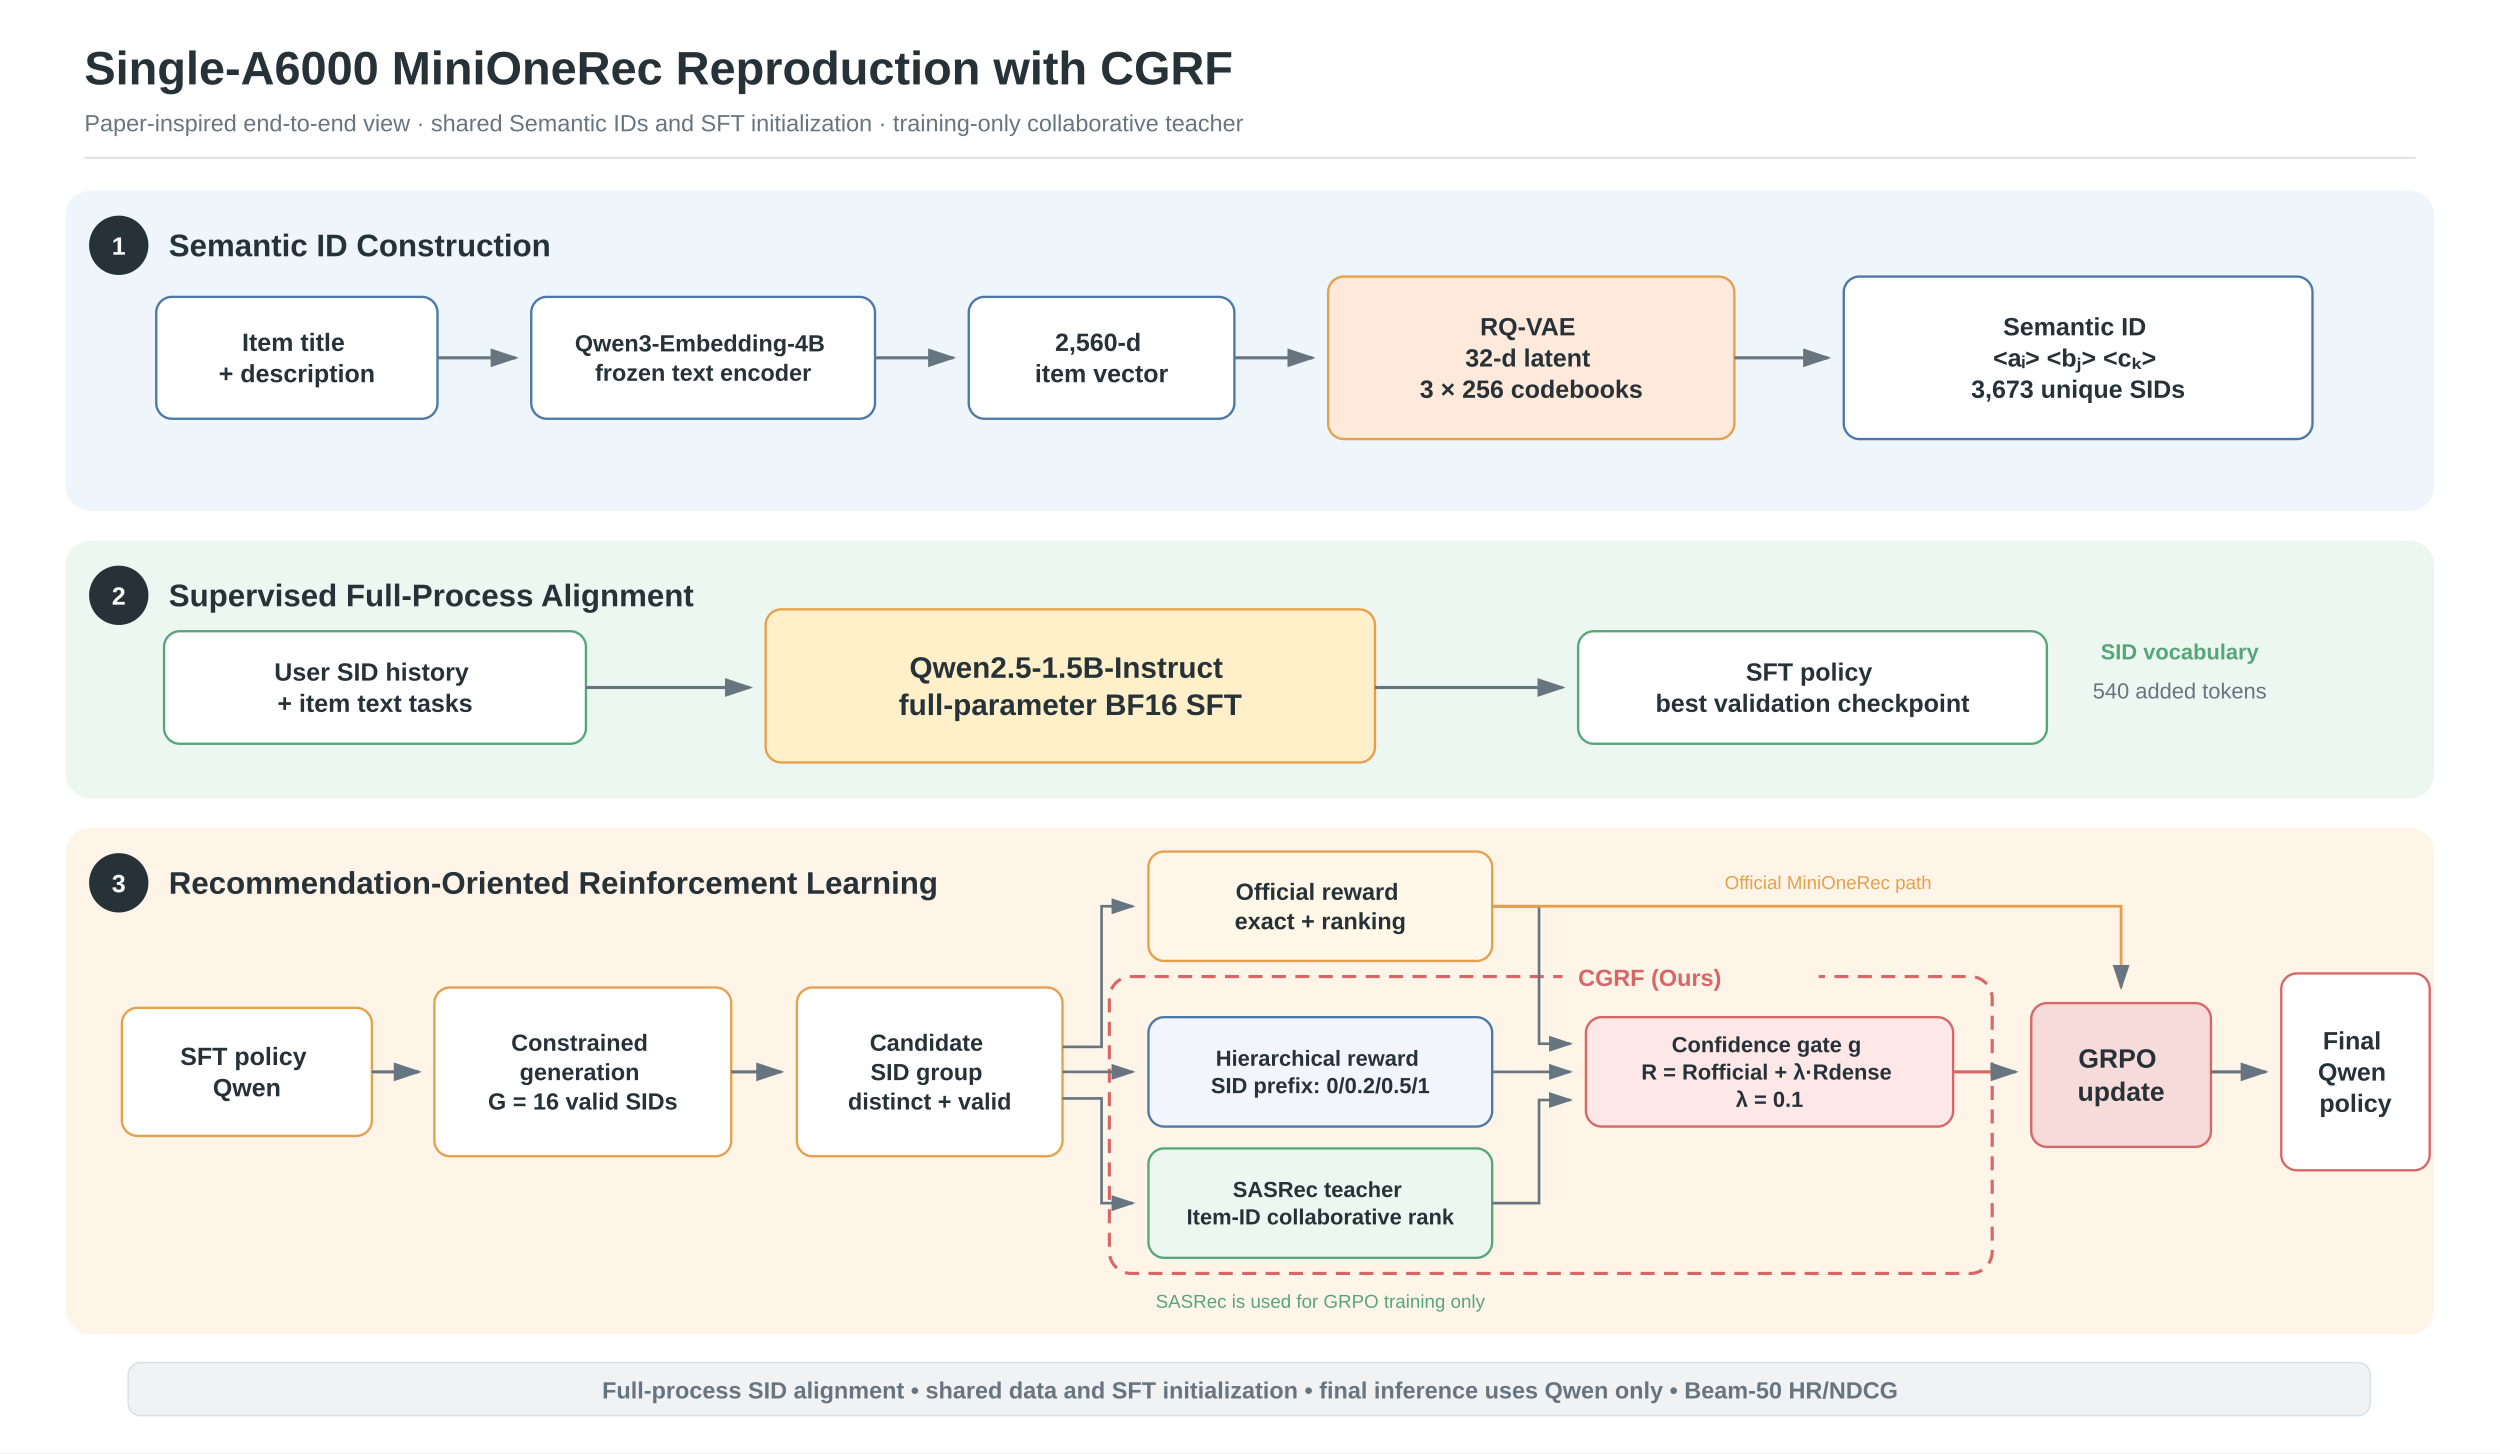
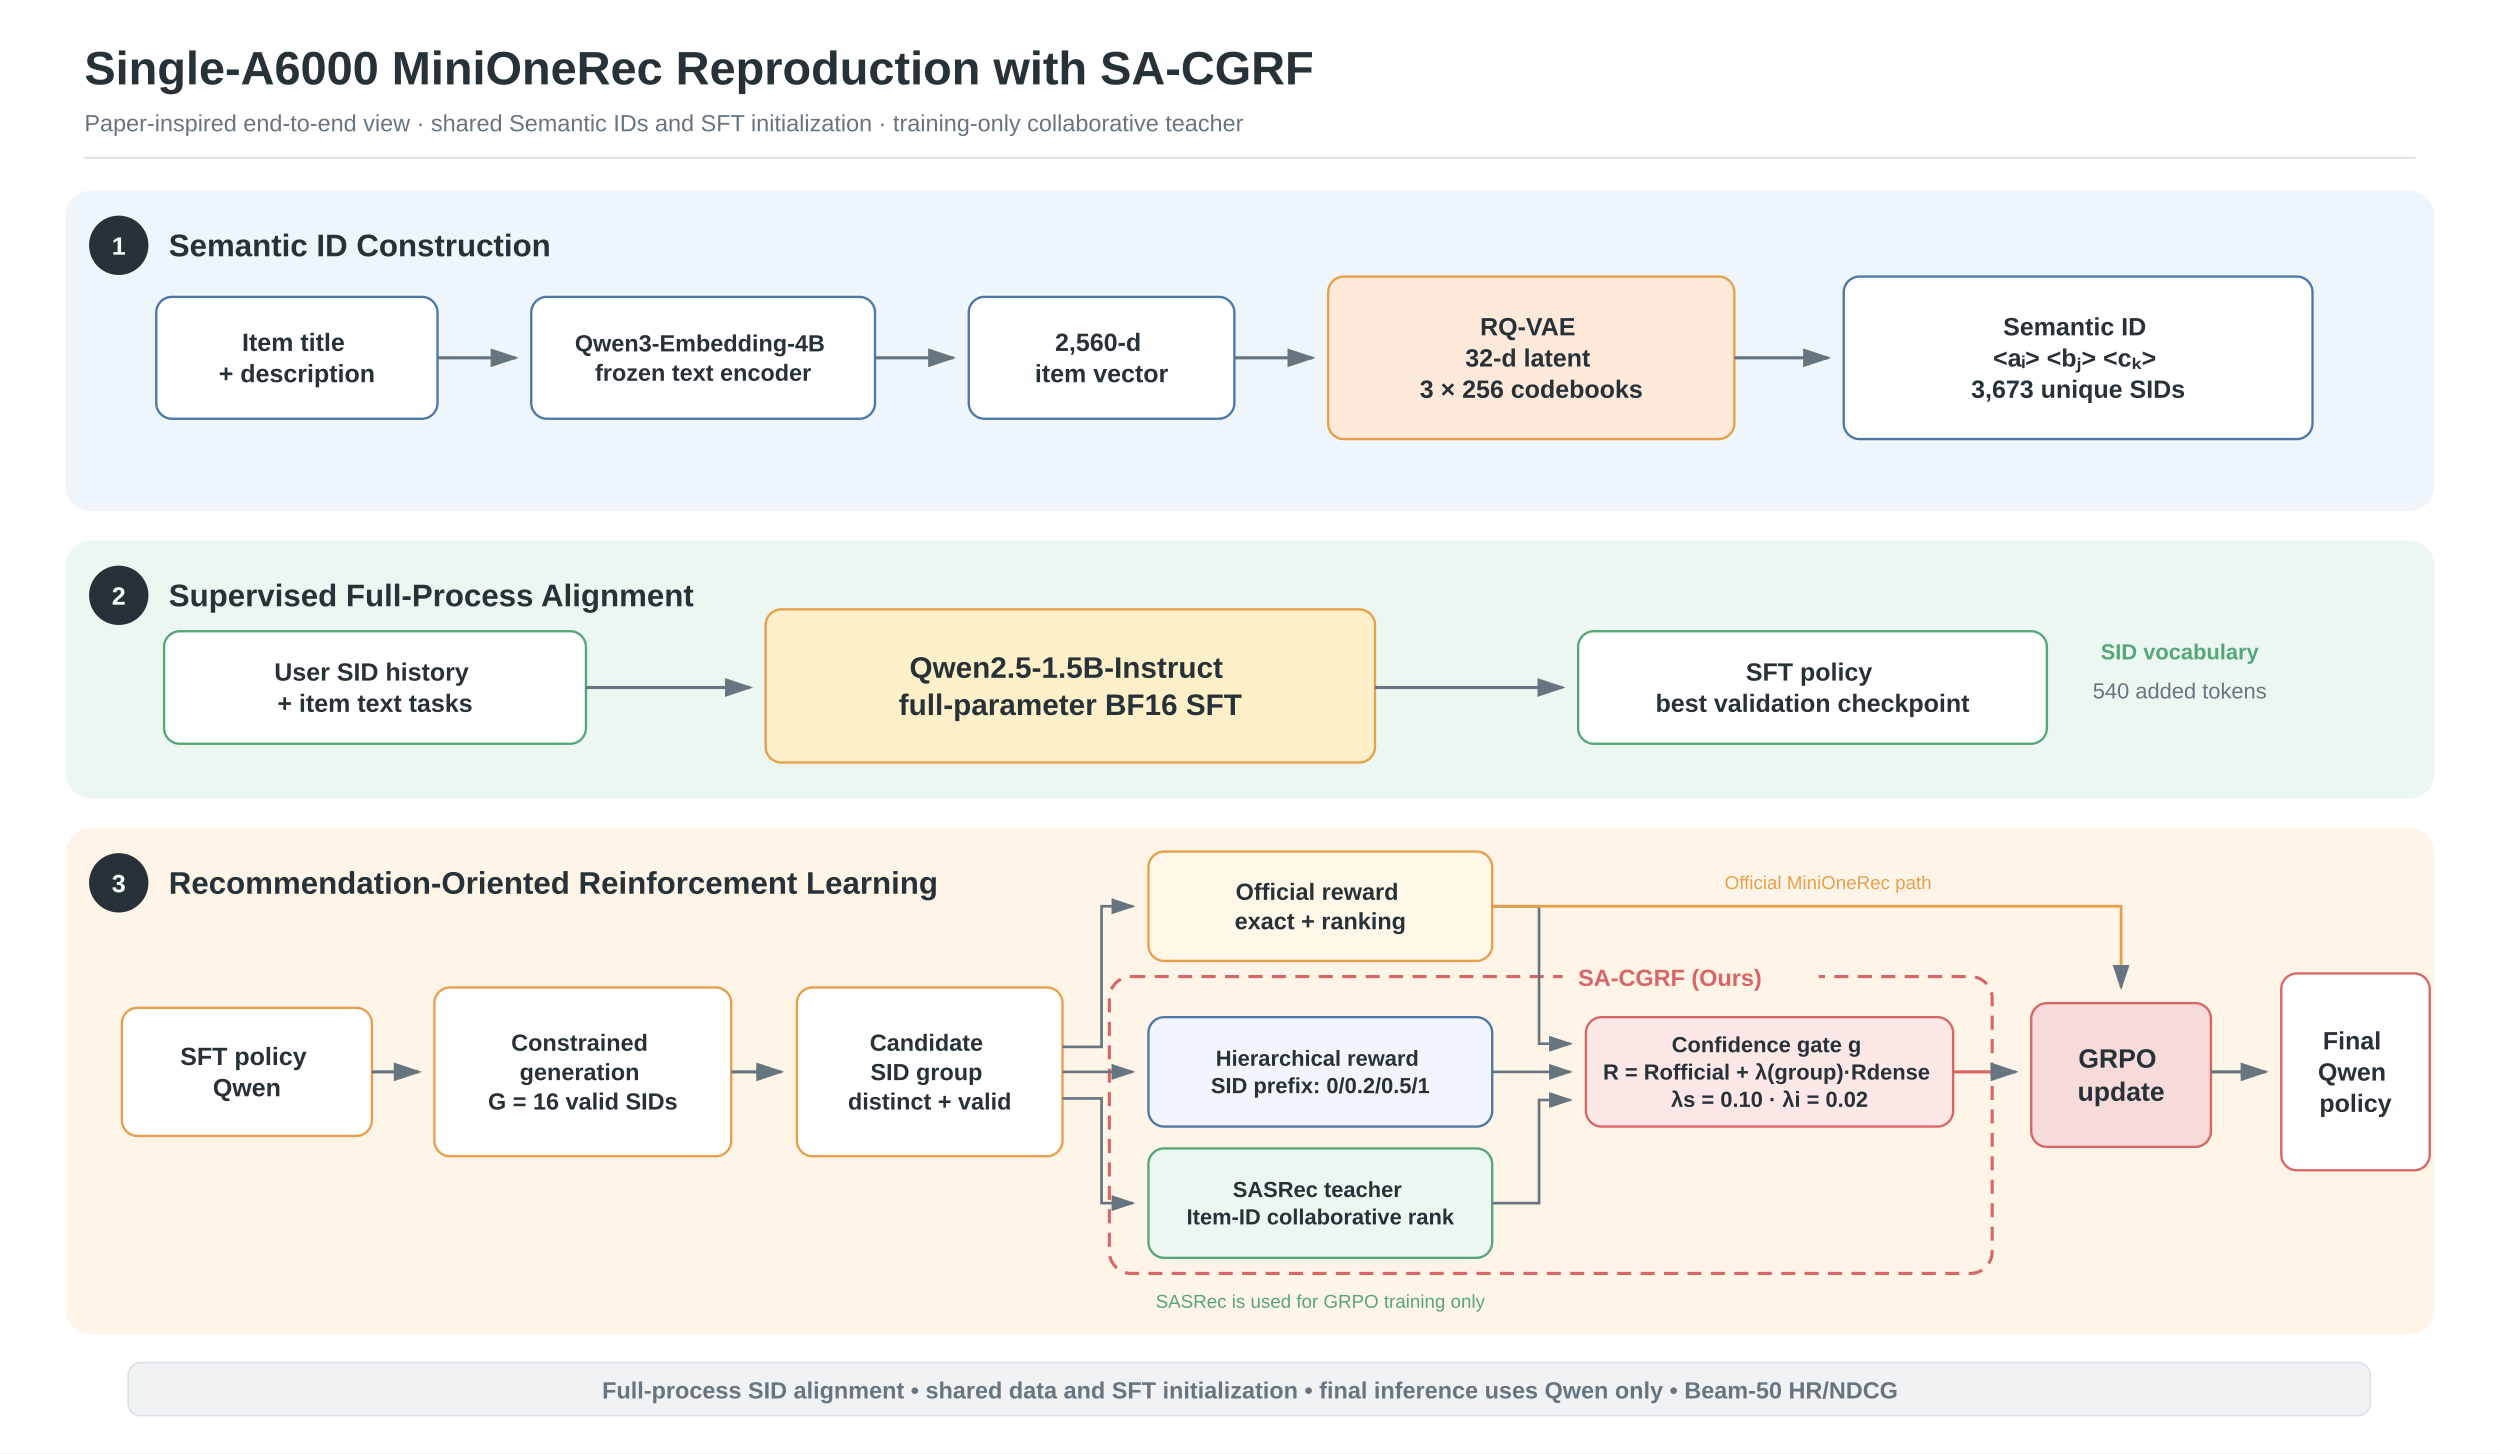
<svg xmlns="http://www.w3.org/2000/svg" width="1600" height="930" viewBox="0 0 1600 930" role="img">
  <defs>
    <marker id="arrow" markerWidth="10" markerHeight="10" refX="8" refY="3" orient="auto" markerUnits="strokeWidth">
      <path d="M0,0 L0,6 L9,3 z" fill="#66757F" />
    </marker>
    <filter id="soft-shadow" x="-10%" y="-10%" width="120%" height="130%">
      <feDropShadow dx="0" dy="2" stdDeviation="2" flood-opacity="0.12" />
    </filter>
  </defs>
  <rect width="100%" height="100%" fill="#FFFFFF" />
-   <text x="54.0" y="54.0" font-family="Arial, Helvetica, sans-serif" font-size="30" font-weight="700" fill="#263238" text-anchor="start">Single-A6000 MiniOneRec Reproduction with CGRF</text>
+   <text x="54.0" y="54.0" font-family="Arial, Helvetica, sans-serif" font-size="30" font-weight="700" fill="#263238" text-anchor="start">Single-A6000 MiniOneRec Reproduction with SA-CGRF</text>
  <text x="54.0" y="84.0" font-family="Arial, Helvetica, sans-serif" font-size="15" font-weight="400" fill="#66757F" text-anchor="start">Paper-inspired end-to-end view · shared Semantic IDs and SFT initialization · training-only collaborative teacher</text>
  <line x1="54.0" y1="101.0" x2="1546.0" y2="101.0" stroke="#D9E1E6" stroke-width="1.2" />
  <rect x="42.0" y="122.0" width="1516.0" height="205.0" rx="16.0" fill="#EEF5FB" stroke="none" stroke-width="1.0" />
  <circle cx="76.0" cy="157.0" r="19.0" fill="#263238" stroke="none" stroke-width="1.0" />
  <text x="76.0" y="163.0" font-family="Arial, Helvetica, sans-serif" font-size="16" font-weight="700" fill="#FFFFFF" text-anchor="middle">1</text>
  <text x="108.0" y="164.0" font-family="Arial, Helvetica, sans-serif" font-size="20" font-weight="700" fill="#263238" text-anchor="start">Semantic ID Construction</text>
  <rect x="100.0" y="190.0" width="180.0" height="78.0" rx="10.0" fill="#FFFFFF" stroke="#4C78A8" stroke-width="1.5" />
  <text x="190.0" y="224.6" font-family="Arial, Helvetica, sans-serif" font-size="16" font-weight="700" fill="#263238" text-anchor="middle">
    <tspan x="190.0" dy="0.0">Item title</tspan>
    <tspan x="190.0" dy="20.0">+ description</tspan>
  </text>
  <rect x="340.0" y="190.0" width="220.0" height="78.0" rx="10.0" fill="#FFFFFF" stroke="#4C78A8" stroke-width="1.5" />
  <text x="450.0" y="224.9" font-family="Arial, Helvetica, sans-serif" font-size="15" font-weight="700" fill="#263238" text-anchor="middle">
    <tspan x="450.0" dy="0.0">Qwen3-Embedding-4B</tspan>
    <tspan x="450.0" dy="18.8">frozen text encoder</tspan>
  </text>
  <rect x="620.0" y="190.0" width="170.0" height="78.0" rx="10.0" fill="#FFFFFF" stroke="#4C78A8" stroke-width="1.5" />
  <text x="705.0" y="224.6" font-family="Arial, Helvetica, sans-serif" font-size="16" font-weight="700" fill="#263238" text-anchor="middle">
    <tspan x="705.0" dy="0.0">2,560-d</tspan>
    <tspan x="705.0" dy="20.0">item vector</tspan>
  </text>
  <rect x="850.0" y="177.0" width="260.0" height="104.0" rx="10.0" fill="#FFE9DA" stroke="#E6A04B" stroke-width="1.5" />
  <text x="980.0" y="214.6" font-family="Arial, Helvetica, sans-serif" font-size="16" font-weight="700" fill="#263238" text-anchor="middle">
    <tspan x="980.0" dy="0.0">RQ-VAE</tspan>
    <tspan x="980.0" dy="20.0">32-d latent</tspan>
    <tspan x="980.0" dy="20.0">3 × 256 codebooks</tspan>
  </text>
  <rect x="1180.0" y="177.0" width="300.0" height="104.0" rx="10.0" fill="#FFFFFF" stroke="#4C78A8" stroke-width="1.5" />
  <text x="1330.0" y="214.6" font-family="Arial, Helvetica, sans-serif" font-size="16" font-weight="700" fill="#263238" text-anchor="middle">
    <tspan x="1330.0" dy="0.0">Semantic ID</tspan>
    <tspan x="1330.0" dy="20.0">&lt;aᵢ&gt; &lt;bⱼ&gt; &lt;cₖ&gt;</tspan>
    <tspan x="1330.0" dy="20.0">3,673 unique SIDs</tspan>
  </text>
  <line x1="280.0" y1="229.0" x2="330.0" y2="229.0" stroke="#66757F" stroke-width="2.0" marker-end="url(#arrow)" />
  <line x1="560.0" y1="229.0" x2="610.0" y2="229.0" stroke="#66757F" stroke-width="2.0" marker-end="url(#arrow)" />
  <line x1="790.0" y1="229.0" x2="840.0" y2="229.0" stroke="#66757F" stroke-width="2.0" marker-end="url(#arrow)" />
  <line x1="1110.0" y1="229.0" x2="1170.0" y2="229.0" stroke="#66757F" stroke-width="2.0" marker-end="url(#arrow)" />
  <rect x="42.0" y="346.0" width="1516.0" height="165.0" rx="16.0" fill="#EDF7F1" stroke="none" stroke-width="1.0" />
  <circle cx="76.0" cy="381.0" r="19.0" fill="#263238" stroke="none" stroke-width="1.0" />
  <text x="76.0" y="387.0" font-family="Arial, Helvetica, sans-serif" font-size="16" font-weight="700" fill="#FFFFFF" text-anchor="middle">2</text>
  <text x="108.0" y="388.0" font-family="Arial, Helvetica, sans-serif" font-size="20" font-weight="700" fill="#263238" text-anchor="start">Supervised Full-Process Alignment</text>
  <rect x="105.0" y="404.0" width="270.0" height="72.0" rx="10.0" fill="#FFFFFF" stroke="#55A678" stroke-width="1.5" />
  <text x="240.0" y="435.6" font-family="Arial, Helvetica, sans-serif" font-size="16" font-weight="700" fill="#263238" text-anchor="middle">
    <tspan x="240.0" dy="0.0">User SID history</tspan>
    <tspan x="240.0" dy="20.0">+ item text tasks</tspan>
  </text>
  <rect x="490.0" y="390.0" width="390.0" height="98.0" rx="10.0" fill="#FFF0C9" stroke="#E6A04B" stroke-width="1.5" />
  <text x="685.0" y="433.8" font-family="Arial, Helvetica, sans-serif" font-size="19" font-weight="700" fill="#263238" text-anchor="middle">
    <tspan x="685.0" dy="0.0">Qwen2.5-1.5B-Instruct</tspan>
    <tspan x="685.0" dy="23.8">full-parameter BF16 SFT</tspan>
  </text>
  <rect x="1010.0" y="404.0" width="300.0" height="72.0" rx="10.0" fill="#FFFFFF" stroke="#55A678" stroke-width="1.5" />
  <text x="1160.0" y="435.6" font-family="Arial, Helvetica, sans-serif" font-size="16" font-weight="700" fill="#263238" text-anchor="middle">
    <tspan x="1160.0" dy="0.0">SFT policy</tspan>
    <tspan x="1160.0" dy="20.0">best validation checkpoint</tspan>
  </text>
  <line x1="375.0" y1="440.0" x2="480.0" y2="440.0" stroke="#66757F" stroke-width="2.0" marker-end="url(#arrow)" />
  <line x1="880.0" y1="440.0" x2="1000.0" y2="440.0" stroke="#66757F" stroke-width="2.0" marker-end="url(#arrow)" />
  <text x="1395.0" y="422.0" font-family="Arial, Helvetica, sans-serif" font-size="14" font-weight="700" fill="#55A678" text-anchor="middle">SID vocabulary</text>
  <text x="1395.0" y="447.0" font-family="Arial, Helvetica, sans-serif" font-size="14" font-weight="400" fill="#66757F" text-anchor="middle">540 added tokens</text>
  <rect x="42.0" y="530.0" width="1516.0" height="324.0" rx="16.0" fill="#FFF4E8" stroke="none" stroke-width="1.0" />
  <circle cx="76.0" cy="565.0" r="19.0" fill="#263238" stroke="none" stroke-width="1.0" />
  <text x="76.0" y="571.0" font-family="Arial, Helvetica, sans-serif" font-size="16" font-weight="700" fill="#FFFFFF" text-anchor="middle">3</text>
  <text x="108.0" y="572.0" font-family="Arial, Helvetica, sans-serif" font-size="20" font-weight="700" fill="#263238" text-anchor="start">Recommendation-Oriented Reinforcement Learning</text>
  <rect x="78.0" y="645.0" width="160.0" height="82.0" rx="10.0" fill="#FFFFFF" stroke="#E6A04B" stroke-width="1.5" />
  <text x="158.0" y="681.6" font-family="Arial, Helvetica, sans-serif" font-size="16" font-weight="700" fill="#263238" text-anchor="middle">
    <tspan x="158.0" dy="0.0">SFT policy</tspan>
    <tspan x="158.0" dy="20.0">Qwen</tspan>
  </text>
  <rect x="278.0" y="632.0" width="190.0" height="108.0" rx="10.0" fill="#FFFFFF" stroke="#E6A04B" stroke-width="1.5" />
  <text x="373.0" y="672.5" font-family="Arial, Helvetica, sans-serif" font-size="15" font-weight="700" fill="#263238" text-anchor="middle">
    <tspan x="373.0" dy="0.0">Constrained</tspan>
    <tspan x="373.0" dy="18.8">generation</tspan>
    <tspan x="373.0" dy="18.8">G = 16 valid SIDs</tspan>
  </text>
  <rect x="510.0" y="632.0" width="170.0" height="108.0" rx="10.0" fill="#FFFFFF" stroke="#E6A04B" stroke-width="1.5" />
  <text x="595.0" y="672.5" font-family="Arial, Helvetica, sans-serif" font-size="15" font-weight="700" fill="#263238" text-anchor="middle">
    <tspan x="595.0" dy="0.0">Candidate</tspan>
    <tspan x="595.0" dy="18.8">SID group</tspan>
    <tspan x="595.0" dy="18.8">distinct + valid</tspan>
  </text>
  <line x1="238.0" y1="686.0" x2="268.0" y2="686.0" stroke="#66757F" stroke-width="2.0" marker-end="url(#arrow)" />
  <line x1="468.0" y1="686.0" x2="500.0" y2="686.0" stroke="#66757F" stroke-width="2.0" marker-end="url(#arrow)" />
  <rect x="735.0" y="545.0" width="220.0" height="70.0" rx="10.0" fill="#FFF7E8" stroke="#E6A04B" stroke-width="1.5" />
  <text x="845.0" y="575.9" font-family="Arial, Helvetica, sans-serif" font-size="15" font-weight="700" fill="#263238" text-anchor="middle">
    <tspan x="845.0" dy="0.0">Official reward</tspan>
    <tspan x="845.0" dy="18.8">exact + ranking</tspan>
  </text>
  <rect x="710.0" y="625.0" width="565.0" height="190.0" rx="14.0" fill="none" stroke="#D76666" stroke-width="2.0" stroke-dasharray="9 6" />
  <rect x="1000.0" y="612.0" width="164.0" height="26.0" rx="4.0" fill="#FFF4E8" stroke="none" stroke-width="1.0" />
-   <text x="1010.0" y="631.0" font-family="Arial, Helvetica, sans-serif" font-size="15" font-weight="700" fill="#D76666" text-anchor="start">CGRF (Ours)</text>
+   <text x="1010.0" y="631.0" font-family="Arial, Helvetica, sans-serif" font-size="15" font-weight="700" fill="#D76666" text-anchor="start">SA-CGRF (Ours)</text>
  <rect x="735.0" y="651.0" width="220.0" height="70.0" rx="10.0" fill="#F2F6FC" stroke="#4C78A8" stroke-width="1.5" />
  <text x="845.0" y="682.1" font-family="Arial, Helvetica, sans-serif" font-size="14" font-weight="700" fill="#263238" text-anchor="middle">
    <tspan x="845.0" dy="0.0">Hierarchical reward</tspan>
    <tspan x="845.0" dy="17.5">SID prefix: 0/0.2/0.5/1</tspan>
  </text>
  <rect x="735.0" y="735.0" width="220.0" height="70.0" rx="10.0" fill="#EDF7F1" stroke="#55A678" stroke-width="1.5" />
  <text x="845.0" y="766.1" font-family="Arial, Helvetica, sans-serif" font-size="14" font-weight="700" fill="#263238" text-anchor="middle">
    <tspan x="845.0" dy="0.0">SASRec teacher</tspan>
    <tspan x="845.0" dy="17.5">Item-ID collaborative rank</tspan>
  </text>
  <polyline points="680.0,670.0 705.0,670.0 705.0,580.0 725.0,580.0" fill="none" stroke="#66757F" stroke-width="1.7" marker-end="url(#arrow)" />
  <line x1="680.0" y1="686.0" x2="725.0" y2="686.0" stroke="#66757F" stroke-width="1.7" marker-end="url(#arrow)" />
  <polyline points="680.0,703.0 705.0,703.0 705.0,770.0 725.0,770.0" fill="none" stroke="#66757F" stroke-width="1.7" marker-end="url(#arrow)" />
  <rect x="1015.0" y="651.0" width="235.0" height="70.0" rx="10.0" fill="#FDE7E7" stroke="#D76666" stroke-width="1.5" />
  <text x="1132.5" y="673.4" font-family="Arial, Helvetica, sans-serif" font-size="14" font-weight="700" fill="#263238" text-anchor="middle">
    <tspan x="1132.5" dy="0.0">Confidence gate g</tspan>
-     <tspan x="1132.5" dy="17.5">R = Rofficial + λ·Rdense</tspan>
-     <tspan x="1132.5" dy="17.5">λ = 0.1</tspan>
+     <tspan x="1132.5" dy="17.5">R = Rofficial + λ(group)·Rdense</tspan>
+     <tspan x="1132.5" dy="17.5">λs = 0.10 · λi = 0.02</tspan>
  </text>
  <line x1="955.0" y1="686.0" x2="1005.0" y2="686.0" stroke="#66757F" stroke-width="1.7" marker-end="url(#arrow)" />
  <polyline points="955.0,770.0 985.0,770.0 985.0,704.0 1005.0,704.0" fill="none" stroke="#66757F" stroke-width="1.7" marker-end="url(#arrow)" />
  <polyline points="955.0,580.0 985.0,580.0 985.0,668.0 1005.0,668.0" fill="none" stroke="#66757F" stroke-width="1.7" marker-end="url(#arrow)" />
  <rect x="1300.0" y="642.0" width="115.0" height="92.0" rx="10.0" fill="#F7DADA" stroke="#D76666" stroke-width="1.5" />
  <text x="1357.5" y="683.3" font-family="Arial, Helvetica, sans-serif" font-size="17" font-weight="700" fill="#263238" text-anchor="middle">
    <tspan x="1357.5" dy="0.0">GRPO</tspan>
    <tspan x="1357.5" dy="21.2">update</tspan>
  </text>
  <polyline points="955.0,580.0 1357.5,580.0 1357.5,632.0" fill="none" stroke="#E6A04B" stroke-width="1.8" marker-end="url(#arrow)" />
  <text x="1170.0" y="569.0" font-family="Arial, Helvetica, sans-serif" font-size="12" font-weight="400" fill="#E6A04B" text-anchor="middle">Official MiniOneRec path</text>
  <line x1="1250.0" y1="686.0" x2="1290.0" y2="686.0" stroke="#D76666" stroke-width="2.0" marker-end="url(#arrow)" />
  <rect x="1460.0" y="623.0" width="95.0" height="126.0" rx="10.0" fill="#FFFFFF" stroke="#D76666" stroke-width="1.5" />
  <text x="1507.5" y="671.6" font-family="Arial, Helvetica, sans-serif" font-size="16" font-weight="700" fill="#263238" text-anchor="middle">
    <tspan x="1507.5" dy="0.0">Final</tspan>
    <tspan x="1507.5" dy="20.0">Qwen</tspan>
    <tspan x="1507.5" dy="20.0">policy</tspan>
  </text>
  <line x1="1415.0" y1="686.0" x2="1450.0" y2="686.0" stroke="#66757F" stroke-width="2.0" marker-end="url(#arrow)" />
  <text x="845.0" y="837.0" font-family="Arial, Helvetica, sans-serif" font-size="12" font-weight="400" fill="#55A678" text-anchor="middle">SASRec is used for GRPO training only</text>
  <rect x="82.0" y="872.0" width="1435.0" height="34.0" rx="8.0" fill="#F0F2F4" stroke="#D9E1E6" stroke-width="1.0" />
  <text x="800.0" y="895.0" font-family="Arial, Helvetica, sans-serif" font-size="15" font-weight="700" fill="#66757F" text-anchor="middle">Full-process SID alignment  •  shared data and SFT initialization  •  final inference uses Qwen only  •  Beam-50 HR/NDCG</text>
</svg>
